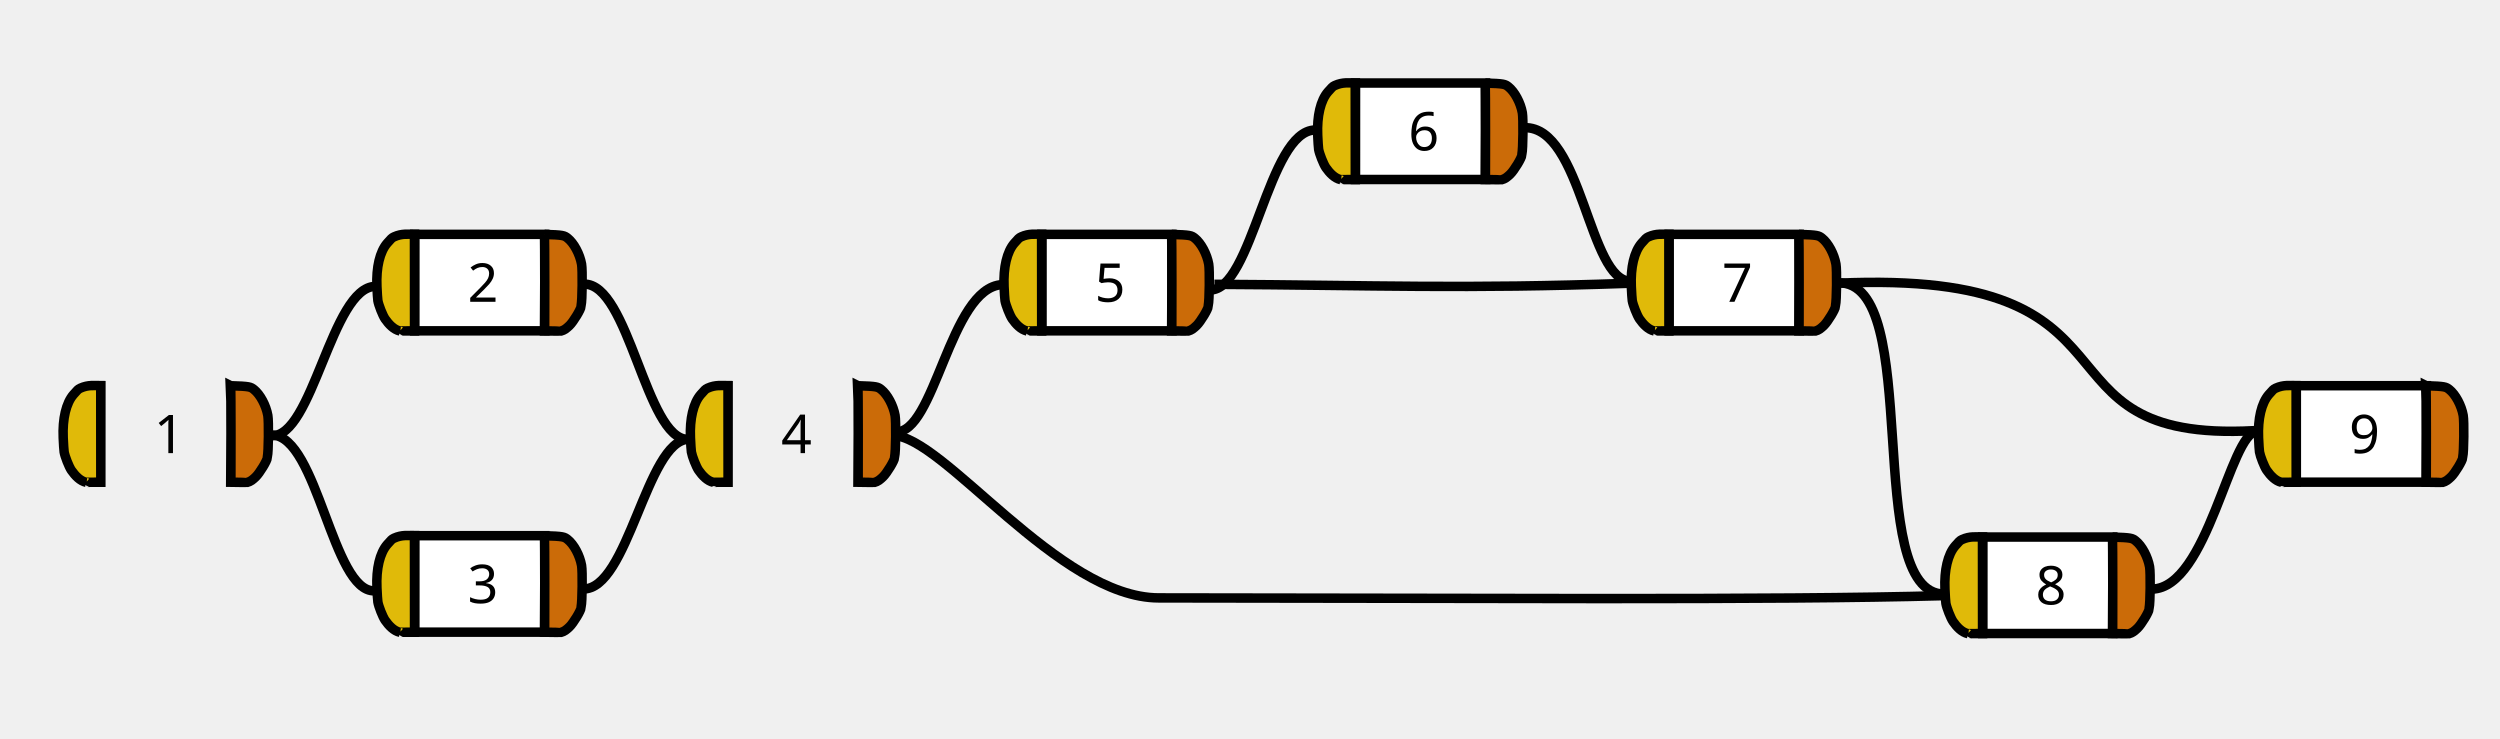
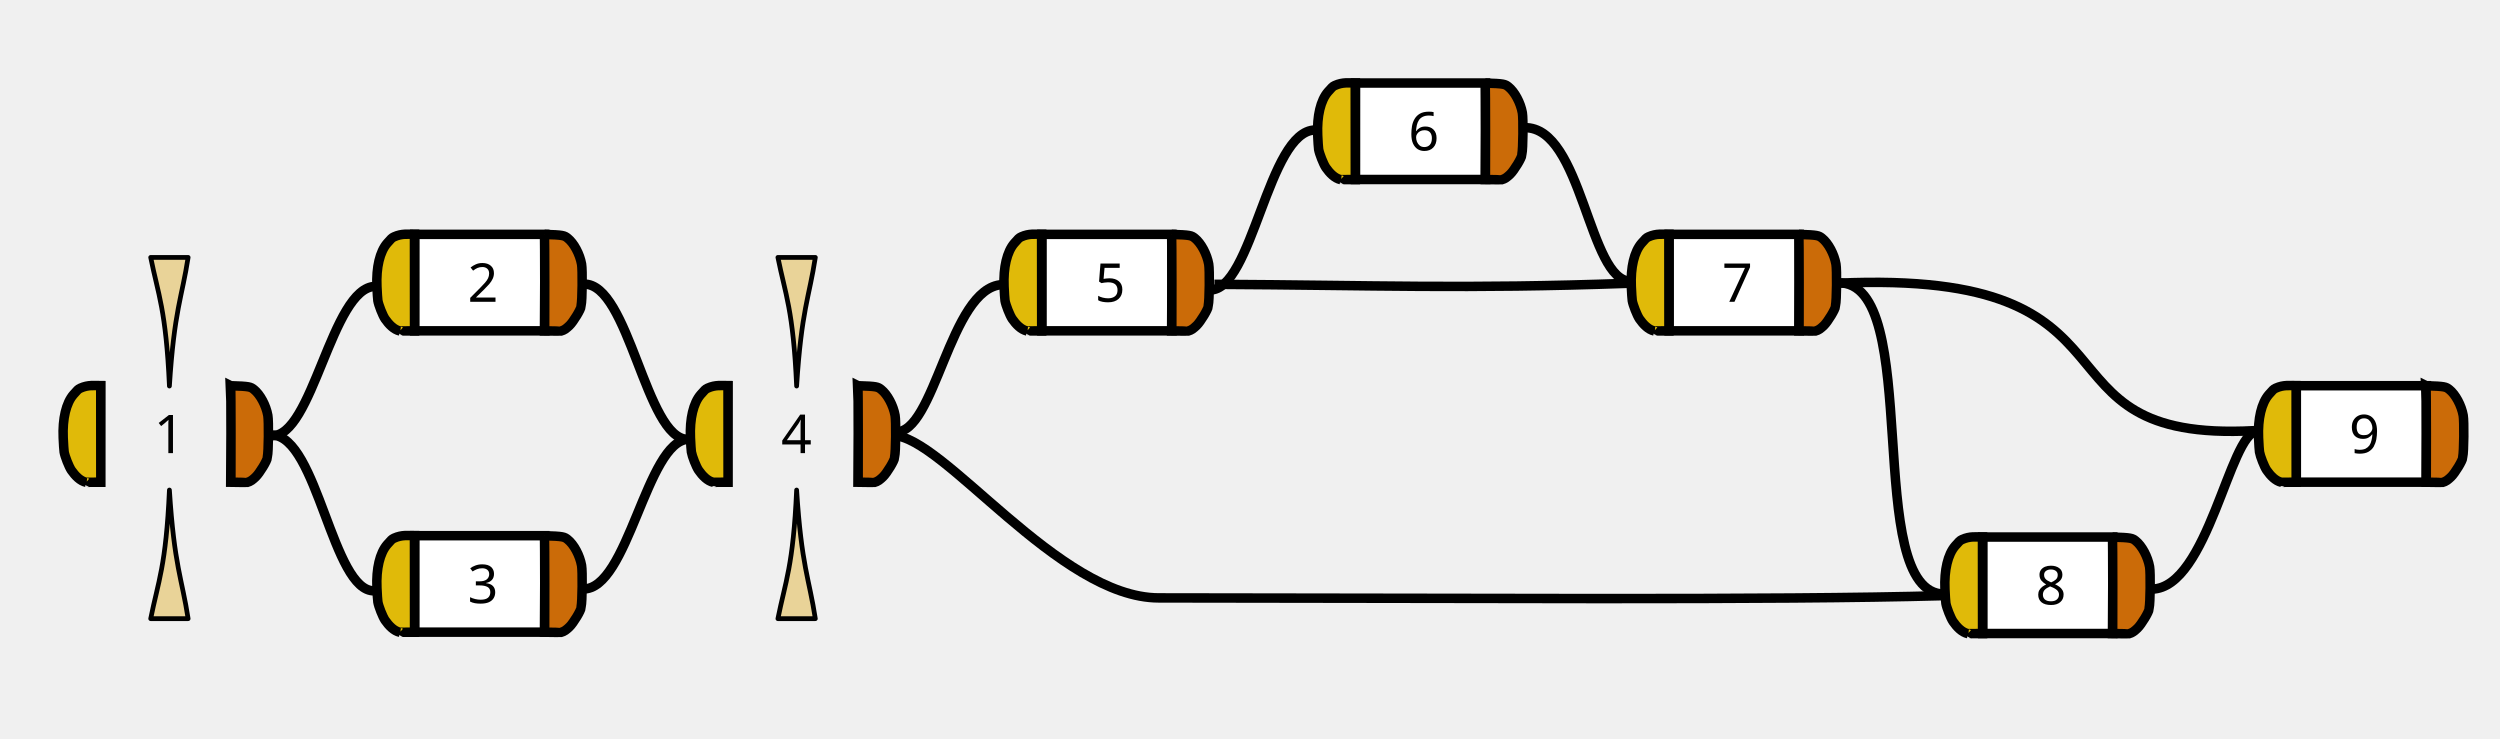
<svg xmlns="http://www.w3.org/2000/svg" width="210.921mm" height="62.269mm" viewBox="0 0 210.921 62.269" version="1.1" id="svg487">
  <defs id="defs484" />
  <ellipse style="display:none;opacity:0.972;fill:#c54600;fill-opacity:0.945;stroke:none;stroke-width:0.444;stroke-dasharray:none;stroke-opacity:1" id="path8530" ry="20.669" rx="26.982" cy="36.412" cx="40.937" />
  <g id="layer2" style="display:none">
    <rect style="font-variation-settings:normal;fill:#ffffff;fill-opacity:1;fill-rule:evenodd;stroke:#000000;stroke-width:0.801;stroke-linecap:butt;stroke-linejoin:miter;stroke-miterlimit:4;stroke-dasharray:none;stroke-dashoffset:0;stroke-opacity:1;stop-color:#000000" id="rect5864-9" width="10.977" height="8.14" x="61.289" y="32.551" ry="0" />
    <rect style="font-variation-settings:normal;fill:#ffffff;fill-opacity:1;fill-rule:evenodd;stroke:#000000;stroke-width:0.801;stroke-linecap:butt;stroke-linejoin:miter;stroke-miterlimit:4;stroke-dasharray:none;stroke-dashoffset:0;stroke-opacity:1;stop-color:#000000" id="rect5864" width="10.977" height="8.14" x="8.518" y="32.541" ry="0" />
  </g>
  <g id="layer3">
+     <g id="g3092">
+       <path style="opacity:1;fill:#dca100;fill-opacity:0.369;stroke:#000000;stroke-width:0.4;stroke-linecap:round;stroke-linejoin:round;stroke-dasharray:none;stroke-dashoffset:0.907;stop-color:#000000" d="m 15.872,52.196 c -0.52,-3.39 -1.166,-4.413 -1.579,-10.853 -0.285,6.452 -0.962,7.757 -1.579,10.853 z" id="path2627" />
+       <path style="opacity:1;fill:#dca100;fill-opacity:0.369;stroke:#000000;stroke-width:0.4;stroke-linecap:round;stroke-linejoin:round;stroke-dasharray:none;stroke-dashoffset:0.907;stop-color:#000000" d="m 15.872,21.717 c -0.52,3.39 -1.166,4.413 -1.579,10.853 -0.285,-6.452 -0.962,-7.757 -1.579,-10.853 z" id="path3088" />
+     </g>
    <rect style="font-variation-settings:normal;fill:#ffffff;fill-opacity:1;fill-rule:evenodd;stroke:#000000;stroke-width:0.801;stroke-linecap:butt;stroke-linejoin:miter;stroke-miterlimit:4;stroke-dasharray:none;stroke-dashoffset:0;stroke-opacity:1;stop-color:#000000" id="rect5864-7" width="10.977" height="8.14" x="193.738" y="32.541" ry="0" />
+     <g id="g3098" transform="translate(52.91667)">
+       <path style="opacity:1;fill:#dca100;fill-opacity:0.369;stroke:#000000;stroke-width:0.4;stroke-linecap:round;stroke-linejoin:round;stroke-dasharray:none;stroke-dashoffset:0.907;stop-color:#000000" d="m 15.872,52.196 c -0.52,-3.39 -1.166,-4.413 -1.579,-10.853 -0.285,6.452 -0.962,7.757 -1.579,10.853 z" id="path3094" />
+       <path style="opacity:1;fill:#dca100;fill-opacity:0.369;stroke:#000000;stroke-width:0.4;stroke-linecap:round;stroke-linejoin:round;stroke-dasharray:none;stroke-dashoffset:0.907;stop-color:#000000" d="m 15.872,21.717 c -0.52,3.39 -1.166,4.413 -1.579,10.853 -0.285,-6.452 -0.962,-7.757 -1.579,-10.853 z" id="path3096" />
+     </g>
  </g>
  <g id="layer1">
    <path style="fill:#e0ba09;fill-opacity:1;stroke:#000000;stroke-width:0.801;stroke-dasharray:none;stroke-opacity:1" d="M 7.269,40.693 C 6.757,40.578 6.339,40.13 6.021,39.676 5.816,39.372 5.473,38.504 5.412,38.131 5.392,38.007 5.356,37.469 5.333,36.936 5.263,35.322 5.578,33.999 6.203,33.28 6.516,32.921 6.595,32.833 6.775,32.751 7.448,32.445 7.977,32.539 8.499,32.538 c -0.004,0.15 0.006,8.143 0.006,8.143 -0.758,-0.009 -1.218,0.028 -1.237,0.012 z" id="path429-3" />
    <path style="fill:#cb6b08;fill-opacity:1;stroke:#000000;stroke-width:0.801;stroke-dasharray:none;stroke-opacity:1" d="m 19.469,32.543 c 1.597,0.047 1.671,0.095 1.949,0.313 0.53,0.417 1.029,1.346 1.179,2.197 0.086,0.489 0.058,3.115 -0.038,3.46 -0.008,0.029 -0.013,0.078 -0.012,0.109 0.012,0.211 -0.633,1.281 -0.97,1.607 -0.265,0.251 -0.431,0.394 -0.74,0.476 -0.047,0.012 -0.506,-0.019 -1.355,-0.024 0.016,-0.328 0.004,-7.939 -0.015,-8.139 z" id="path429" />
    <text xml:space="preserve" style="font-size:1.271px;fill:#000000;stroke-width:0.801;stroke-dasharray:none" x="12.983" y="38.231" id="text250">
      <tspan id="tspan248" style="font-style:normal;font-variant:normal;font-weight:normal;font-stretch:normal;font-size:4.521px;font-family:sans-serif;-inkscape-font-specification:'sans-serif, Normal';font-variant-ligatures:normal;font-variant-caps:normal;font-variant-numeric:normal;font-variant-east-asian:normal;stroke-width:0.801;stroke-dasharray:none" x="12.983" y="38.231">1</tspan>
    </text>
    <path style="fill:#e0ba09;fill-opacity:1;stroke:#000000;stroke-width:0.801;stroke-dasharray:none;stroke-opacity:1" d="m 60.189,40.693 c -0.511,-0.114 -0.93,-0.563 -1.247,-1.017 -0.206,-0.304 -0.548,-1.172 -0.61,-1.545 -0.02,-0.124 -0.056,-0.662 -0.079,-1.195 -0.07,-1.614 0.245,-2.937 0.871,-3.656 0.312,-0.359 0.392,-0.448 0.572,-0.529 0.672,-0.306 1.202,-0.212 1.724,-0.213 -0.004,0.15 0.006,8.143 0.006,8.143 -0.758,-0.009 -1.218,0.028 -1.237,0.012 z" id="path429-3-2" />
    <path style="fill:#cb6b08;fill-opacity:1;stroke:#000000;stroke-width:0.801;stroke-dasharray:none;stroke-opacity:1" d="m 72.389,32.543 c 1.597,0.047 1.671,0.095 1.949,0.313 0.53,0.417 1.029,1.346 1.179,2.197 0.086,0.489 0.058,3.115 -0.038,3.46 -0.008,0.029 -0.013,0.078 -0.012,0.109 0.012,0.211 -0.633,1.281 -0.97,1.607 -0.265,0.251 -0.431,0.394 -0.74,0.476 -0.047,0.012 -0.506,-0.019 -1.355,-0.024 0.016,-0.328 0.004,-7.939 -0.015,-8.139 z" id="path429-6" />
    <text xml:space="preserve" style="font-size:1.271px;fill:#000000;stroke-width:0.801;stroke-dasharray:none" x="65.903" y="38.231" id="text250-6">
      <tspan id="tspan248-4" style="font-style:normal;font-variant:normal;font-weight:normal;font-stretch:normal;font-size:4.521px;font-family:sans-serif;-inkscape-font-specification:'sans-serif, Normal';font-variant-ligatures:normal;font-variant-caps:normal;font-variant-numeric:normal;font-variant-east-asian:normal;stroke-width:0.801;stroke-dasharray:none" x="65.903" y="38.231">4</tspan>
    </text>
    <g id="g1240-9" transform="matrix(0.400442,0,0,0.400442,6.712796,-12.32908)" style="stroke-width:2;stroke-dasharray:none">
      <g id="g194-5" style="stroke-width:2;stroke-dasharray:none">
        <rect style="font-variation-settings:normal;fill:#ffffff;fill-opacity:1;fill-rule:evenodd;stroke:#000000;stroke-width:2;stroke-linecap:butt;stroke-linejoin:miter;stroke-miterlimit:4;stroke-dasharray:none;stroke-dashoffset:0;stroke-opacity:1;stop-color:#000000" id="rect5864-0" width="27.411" height="20.327" x="70.607" y="80.165" ry="0" />
        <path style="fill:#e0ba09;fill-opacity:1;stroke:#000000;stroke-width:2;stroke-dasharray:none;stroke-opacity:1" d="m 67.486,100.522 c -1.277,-0.286 -2.323,-1.405 -3.115,-2.538 -0.514,-0.76 -1.369,-2.927 -1.522,-3.858 -0.051,-0.309 -0.14,-1.652 -0.198,-2.985 -0.175,-4.031 0.612,-7.334 2.174,-9.129 0.78,-0.896 0.979,-1.118 1.428,-1.321 1.679,-0.764 3.002,-0.529 4.304,-0.533 -0.009,0.373 0.016,20.334 0.016,20.334 -1.892,-0.023 -3.042,0.071 -3.089,0.03 z" id="path429-3-4" />
        <path style="fill:#cb6b08;fill-opacity:1;stroke:#000000;stroke-width:2;stroke-dasharray:none;stroke-opacity:1" d="m 97.955,80.172 c 3.988,0.117 4.173,0.237 4.868,0.782 1.325,1.041 2.57,3.361 2.945,5.487 0.215,1.222 0.144,7.78 -0.095,8.641 -0.02,0.073 -0.033,0.195 -0.029,0.271 0.03,0.527 -1.581,3.198 -2.421,4.013 -0.662,0.626 -1.076,0.985 -1.847,1.188 -0.117,0.031 -1.265,-0.047 -3.383,-0.059 0.04,-0.82 0.01,-19.824 -0.038,-20.324 z" id="path429-8" />
      </g>
      <text xml:space="preserve" style="font-size:3.175px;fill:#000000;stroke-width:2;stroke-dasharray:none" x="81.756" y="94.374" id="text250-7">
        <tspan id="tspan248-1" style="font-style:normal;font-variant:normal;font-weight:normal;font-stretch:normal;font-size:11.289px;font-family:sans-serif;-inkscape-font-specification:'sans-serif, Normal';font-variant-ligatures:normal;font-variant-caps:normal;font-variant-numeric:normal;font-variant-east-asian:normal;stroke-width:2;stroke-dasharray:none" x="81.756" y="94.374">2</tspan>
      </text>
    </g>
    <g id="g1240-9-3" transform="matrix(0.400442,0,0,0.400442,6.712796,13.09308)" style="stroke-width:2;stroke-dasharray:none">
      <g id="g194-5-67" style="stroke-width:2;stroke-dasharray:none">
        <rect style="font-variation-settings:normal;fill:#ffffff;fill-opacity:1;fill-rule:evenodd;stroke:#000000;stroke-width:2;stroke-linecap:butt;stroke-linejoin:miter;stroke-miterlimit:4;stroke-dasharray:none;stroke-dashoffset:0;stroke-opacity:1;stop-color:#000000" id="rect5864-0-5" width="27.411" height="20.327" x="70.607" y="80.165" ry="0" />
        <path style="fill:#e0ba09;fill-opacity:1;stroke:#000000;stroke-width:2;stroke-dasharray:none;stroke-opacity:1" d="m 67.486,100.522 c -1.277,-0.286 -2.323,-1.405 -3.115,-2.538 -0.514,-0.76 -1.369,-2.927 -1.522,-3.858 -0.051,-0.309 -0.14,-1.652 -0.198,-2.985 -0.175,-4.031 0.612,-7.334 2.174,-9.129 0.78,-0.896 0.979,-1.118 1.428,-1.321 1.679,-0.764 3.002,-0.529 4.304,-0.533 -0.009,0.373 0.016,20.334 0.016,20.334 -1.892,-0.023 -3.042,0.071 -3.089,0.03 z" id="path429-3-4-3" />
        <path style="fill:#cb6b08;fill-opacity:1;stroke:#000000;stroke-width:2;stroke-dasharray:none;stroke-opacity:1" d="m 97.955,80.172 c 3.988,0.117 4.173,0.237 4.868,0.782 1.325,1.041 2.57,3.361 2.945,5.487 0.215,1.222 0.144,7.78 -0.095,8.641 -0.02,0.073 -0.033,0.195 -0.029,0.271 0.03,0.527 -1.581,3.198 -2.421,4.013 -0.662,0.626 -1.076,0.985 -1.847,1.188 -0.117,0.031 -1.265,-0.047 -3.383,-0.059 0.04,-0.82 0.01,-19.824 -0.038,-20.324 z" id="path429-8-5" />
      </g>
      <text xml:space="preserve" style="font-size:3.175px;fill:#000000;stroke-width:2;stroke-dasharray:none" x="81.756" y="94.374" id="text250-7-6">
        <tspan id="tspan248-1-2" style="font-style:normal;font-variant:normal;font-weight:normal;font-stretch:normal;font-size:11.289px;font-family:sans-serif;-inkscape-font-specification:'sans-serif, Normal';font-variant-ligatures:normal;font-variant-caps:normal;font-variant-numeric:normal;font-variant-east-asian:normal;stroke-width:2;stroke-dasharray:none" x="81.756" y="94.374">3</tspan>
      </text>
    </g>
    <path style="fill:#e0ba09;fill-opacity:1;stroke:#000000;stroke-width:0.801;stroke-dasharray:none;stroke-opacity:1" d="m 192.488,40.693 c -0.511,-0.114 -0.93,-0.563 -1.247,-1.017 -0.206,-0.304 -0.548,-1.172 -0.61,-1.545 -0.02,-0.124 -0.056,-0.662 -0.079,-1.195 -0.07,-1.614 0.245,-2.937 0.871,-3.656 0.312,-0.359 0.392,-0.448 0.572,-0.529 0.672,-0.306 1.202,-0.212 1.724,-0.213 -0.004,0.15 0.006,8.143 0.006,8.143 -0.758,-0.009 -1.218,0.028 -1.237,0.012 z" id="path429-3-22" />
    <path style="fill:#cb6b08;fill-opacity:1;stroke:#000000;stroke-width:0.801;stroke-dasharray:none;stroke-opacity:1" d="m 204.689,32.543 c 1.597,0.047 1.671,0.095 1.949,0.313 0.53,0.417 1.029,1.346 1.179,2.197 0.086,0.489 0.058,3.115 -0.038,3.46 -0.008,0.029 -0.013,0.078 -0.012,0.109 0.012,0.211 -0.633,1.281 -0.97,1.607 -0.265,0.251 -0.431,0.394 -0.74,0.476 -0.047,0.012 -0.506,-0.019 -1.355,-0.024 0.016,-0.328 0.004,-7.939 -0.015,-8.139 z" id="path429-61" />
    <text xml:space="preserve" style="font-size:1.271px;fill:#000000;stroke-width:0.801;stroke-dasharray:none" x="198.202" y="38.231" id="text250-0">
      <tspan id="tspan248-6" style="font-style:normal;font-variant:normal;font-weight:normal;font-stretch:normal;font-size:4.521px;font-family:sans-serif;-inkscape-font-specification:'sans-serif, Normal';font-variant-ligatures:normal;font-variant-caps:normal;font-variant-numeric:normal;font-variant-east-asian:normal;stroke-width:0.801;stroke-dasharray:none" x="198.202" y="38.231">9</tspan>
    </text>
    <g id="g1240-71" transform="matrix(0.400442,0,0,0.400442,139.0038,13.20742)" style="stroke-width:2;stroke-dasharray:none">
      <g id="g194-1" style="stroke-width:2;stroke-dasharray:none">
        <rect style="font-variation-settings:normal;fill:#ffffff;fill-opacity:1;fill-rule:evenodd;stroke:#000000;stroke-width:2;stroke-linecap:butt;stroke-linejoin:miter;stroke-miterlimit:4;stroke-dasharray:none;stroke-dashoffset:0;stroke-opacity:1;stop-color:#000000" id="rect5864-5" width="27.411" height="20.327" x="70.607" y="80.165" ry="0" />
        <path style="fill:#e0ba09;fill-opacity:1;stroke:#000000;stroke-width:2;stroke-dasharray:none;stroke-opacity:1" d="m 67.486,100.522 c -1.277,-0.286 -2.323,-1.405 -3.115,-2.538 -0.514,-0.76 -1.369,-2.927 -1.522,-3.858 -0.051,-0.309 -0.14,-1.652 -0.198,-2.985 -0.175,-4.031 0.612,-7.334 2.174,-9.129 0.78,-0.896 0.979,-1.118 1.428,-1.321 1.679,-0.764 3.002,-0.529 4.304,-0.533 -0.009,0.373 0.016,20.334 0.016,20.334 -1.892,-0.023 -3.042,0.071 -3.089,0.03 z" id="path429-3-97" />
        <path style="fill:#cb6b08;fill-opacity:1;stroke:#000000;stroke-width:2;stroke-dasharray:none;stroke-opacity:1" d="m 97.955,80.172 c 3.988,0.117 4.173,0.237 4.868,0.782 1.325,1.041 2.57,3.361 2.945,5.487 0.215,1.222 0.144,7.78 -0.095,8.641 -0.02,0.073 -0.033,0.195 -0.029,0.271 0.03,0.527 -1.581,3.198 -2.421,4.013 -0.662,0.626 -1.076,0.985 -1.847,1.188 -0.117,0.031 -1.265,-0.047 -3.383,-0.059 0.04,-0.82 0.01,-19.824 -0.038,-20.324 z" id="path429-7" />
      </g>
      <text xml:space="preserve" style="font-size:3.175px;fill:#000000;stroke-width:2;stroke-dasharray:none" x="81.756" y="94.374" id="text250-67">
        <tspan id="tspan248-3" style="font-style:normal;font-variant:normal;font-weight:normal;font-stretch:normal;font-size:11.289px;font-family:sans-serif;-inkscape-font-specification:'sans-serif, Normal';font-variant-ligatures:normal;font-variant-caps:normal;font-variant-numeric:normal;font-variant-east-asian:normal;stroke-width:2;stroke-dasharray:none" x="81.756" y="94.374">8</tspan>
      </text>
    </g>
    <g id="g1240-65" transform="matrix(0.400442,0,0,0.400442,112.5439,-12.32908)" style="stroke-width:2;stroke-dasharray:none">
      <g id="g194-6" style="stroke-width:2;stroke-dasharray:none">
        <rect style="font-variation-settings:normal;fill:#ffffff;fill-opacity:1;fill-rule:evenodd;stroke:#000000;stroke-width:2;stroke-linecap:butt;stroke-linejoin:miter;stroke-miterlimit:4;stroke-dasharray:none;stroke-dashoffset:0;stroke-opacity:1;stop-color:#000000" id="rect5864-3" width="27.411" height="20.327" x="70.607" y="80.165" ry="0" />
        <path style="fill:#e0ba09;fill-opacity:1;stroke:#000000;stroke-width:2;stroke-dasharray:none;stroke-opacity:1" d="m 67.486,100.522 c -1.277,-0.286 -2.323,-1.405 -3.115,-2.538 -0.514,-0.76 -1.369,-2.927 -1.522,-3.858 -0.051,-0.309 -0.14,-1.652 -0.198,-2.985 -0.175,-4.031 0.612,-7.334 2.174,-9.129 0.78,-0.896 0.979,-1.118 1.428,-1.321 1.679,-0.764 3.002,-0.529 4.304,-0.533 -0.009,0.373 0.016,20.334 0.016,20.334 -1.892,-0.023 -3.042,0.071 -3.089,0.03 z" id="path429-3-94" />
        <path style="fill:#cb6b08;fill-opacity:1;stroke:#000000;stroke-width:2;stroke-dasharray:none;stroke-opacity:1" d="m 97.955,80.172 c 3.988,0.117 4.173,0.237 4.868,0.782 1.325,1.041 2.57,3.361 2.945,5.487 0.215,1.222 0.144,7.78 -0.095,8.641 -0.02,0.073 -0.033,0.195 -0.029,0.271 0.03,0.527 -1.581,3.198 -2.421,4.013 -0.662,0.626 -1.076,0.985 -1.847,1.188 -0.117,0.031 -1.265,-0.047 -3.383,-0.059 0.04,-0.82 0.01,-19.824 -0.038,-20.324 z" id="path429-81" />
      </g>
      <text xml:space="preserve" style="font-size:3.175px;fill:#000000;stroke-width:2;stroke-dasharray:none" x="81.756" y="94.374" id="text250-2">
        <tspan id="tspan248-9" style="font-style:normal;font-variant:normal;font-weight:normal;font-stretch:normal;font-size:11.289px;font-family:sans-serif;-inkscape-font-specification:'sans-serif, Normal';font-variant-ligatures:normal;font-variant-caps:normal;font-variant-numeric:normal;font-variant-east-asian:normal;stroke-width:2;stroke-dasharray:none" x="81.756" y="94.374">7</tspan>
      </text>
    </g>
    <g id="g1240-3" transform="matrix(0.400442,0,0,0.400442,86.08394,-25.09733)" style="stroke-width:2;stroke-dasharray:none">
      <g id="g194-9" style="stroke-width:2;stroke-dasharray:none">
        <rect style="font-variation-settings:normal;fill:#ffffff;fill-opacity:1;fill-rule:evenodd;stroke:#000000;stroke-width:2;stroke-linecap:butt;stroke-linejoin:miter;stroke-miterlimit:4;stroke-dasharray:none;stroke-dashoffset:0;stroke-opacity:1;stop-color:#000000" id="rect5864-08" width="27.411" height="20.327" x="70.607" y="80.165" ry="0" />
        <path style="fill:#e0ba09;fill-opacity:1;stroke:#000000;stroke-width:2;stroke-dasharray:none;stroke-opacity:1" d="m 67.486,100.522 c -1.277,-0.286 -2.323,-1.405 -3.115,-2.538 -0.514,-0.76 -1.369,-2.927 -1.522,-3.858 -0.051,-0.309 -0.14,-1.652 -0.198,-2.985 -0.175,-4.031 0.612,-7.334 2.174,-9.129 0.78,-0.896 0.979,-1.118 1.428,-1.321 1.679,-0.764 3.002,-0.529 4.304,-0.533 -0.009,0.373 0.016,20.334 0.016,20.334 -1.892,-0.023 -3.042,0.071 -3.089,0.03 z" id="path429-3-8" />
        <path style="fill:#cb6b08;fill-opacity:1;stroke:#000000;stroke-width:2;stroke-dasharray:none;stroke-opacity:1" d="m 97.955,80.172 c 3.988,0.117 4.173,0.237 4.868,0.782 1.325,1.041 2.57,3.361 2.945,5.487 0.215,1.222 0.144,7.78 -0.095,8.641 -0.02,0.073 -0.033,0.195 -0.029,0.271 0.03,0.527 -1.581,3.198 -2.421,4.013 -0.662,0.626 -1.076,0.985 -1.847,1.188 -0.117,0.031 -1.265,-0.047 -3.383,-0.059 0.04,-0.82 0.01,-19.824 -0.038,-20.324 z" id="path429-5" />
      </g>
      <text xml:space="preserve" style="font-size:3.175px;fill:#000000;stroke-width:2;stroke-dasharray:none" x="81.756" y="94.374" id="text250-09">
        <tspan id="tspan248-63" style="font-style:normal;font-variant:normal;font-weight:normal;font-stretch:normal;font-size:11.289px;font-family:sans-serif;-inkscape-font-specification:'sans-serif, Normal';font-variant-ligatures:normal;font-variant-caps:normal;font-variant-numeric:normal;font-variant-east-asian:normal;stroke-width:2;stroke-dasharray:none" x="81.756" y="94.374">6</tspan>
      </text>
    </g>
    <g id="g1240-8" transform="matrix(0.400442,0,0,0.400442,59.62401,-12.32908)" style="stroke-width:2;stroke-dasharray:none">
      <g id="g194-56" style="stroke-width:2;stroke-dasharray:none">
        <rect style="font-variation-settings:normal;fill:#ffffff;fill-opacity:1;fill-rule:evenodd;stroke:#000000;stroke-width:2;stroke-linecap:butt;stroke-linejoin:miter;stroke-miterlimit:4;stroke-dasharray:none;stroke-dashoffset:0;stroke-opacity:1;stop-color:#000000" id="rect5864-1" width="27.411" height="20.327" x="70.607" y="80.165" ry="0" />
        <path style="fill:#e0ba09;fill-opacity:1;stroke:#000000;stroke-width:2;stroke-dasharray:none;stroke-opacity:1" d="m 67.486,100.522 c -1.277,-0.286 -2.323,-1.405 -3.115,-2.538 -0.514,-0.76 -1.369,-2.927 -1.522,-3.858 -0.051,-0.309 -0.14,-1.652 -0.198,-2.985 -0.175,-4.031 0.612,-7.334 2.174,-9.129 0.78,-0.896 0.979,-1.118 1.428,-1.321 1.679,-0.764 3.002,-0.529 4.304,-0.533 -0.009,0.373 0.016,20.334 0.016,20.334 -1.892,-0.023 -3.042,0.071 -3.089,0.03 z" id="path429-3-1" />
        <path style="fill:#cb6b08;fill-opacity:1;stroke:#000000;stroke-width:2;stroke-dasharray:none;stroke-opacity:1" d="m 97.955,80.172 c 3.988,0.117 4.173,0.237 4.868,0.782 1.325,1.041 2.57,3.361 2.945,5.487 0.215,1.222 0.144,7.78 -0.095,8.641 -0.02,0.073 -0.033,0.195 -0.029,0.271 0.03,0.527 -1.581,3.198 -2.421,4.013 -0.662,0.626 -1.076,0.985 -1.847,1.188 -0.117,0.031 -1.265,-0.047 -3.383,-0.059 0.04,-0.82 0.01,-19.824 -0.038,-20.324 z" id="path429-59" />
      </g>
      <text xml:space="preserve" style="font-size:3.175px;fill:#000000;stroke-width:2;stroke-dasharray:none" x="81.756" y="94.374" id="text250-8">
        <tspan id="tspan248-48" style="font-style:normal;font-variant:normal;font-weight:normal;font-stretch:normal;font-size:11.289px;font-family:sans-serif;-inkscape-font-specification:'sans-serif, Normal';font-variant-ligatures:normal;font-variant-caps:normal;font-variant-numeric:normal;font-variant-east-asian:normal;stroke-width:2;stroke-dasharray:none" x="81.756" y="94.374">5</tspan>
      </text>
    </g>
    <path style="fill:none;stroke:#000000;stroke-width:0.801;stroke-dasharray:none;stroke-opacity:1" d="m 22.882,36.754 c 3.5,0.264 5.084,-12.541 8.782,-12.592" id="path1618" />
    <path style="fill:none;stroke:#000000;stroke-width:0.801;stroke-dasharray:none;stroke-opacity:1" d="m 49.253,23.972 c 3.82,-0.123 5.237,13.105 8.775,13.096" id="path1618-3" />
    <path style="fill:none;stroke:#000000;stroke-width:0.801;stroke-dasharray:none;stroke-opacity:1" d="m 128.617,10.771 c 4.892,-0.107 5.408,13.024 8.98,12.951" id="path1618-3-4" />
    <path style="fill:none;stroke:#000000;stroke-width:0.801;stroke-dasharray:none;stroke-opacity:1" d="m 75.507,36.428 c 3.373,0.326 4.601,-12.161 9.034,-12.414" id="path1618-0" />
    <path style="fill:none;stroke:#000000;stroke-width:0.801;stroke-dasharray:none;stroke-opacity:1" d="m 102.06,24.467 c 3.624,0.096 4.908,-13.473 8.902,-13.499" id="path1618-4" />
    <path style="fill:none;stroke:#000000;stroke-width:0.801;stroke-dasharray:none;stroke-opacity:1" d="m 181.573,49.702 c 4.701,-0.115 6.558,-13.197 8.826,-13.301" id="path1618-44" />
    <path style="fill:none;stroke:#000000;stroke-width:0.801;stroke-dasharray:none;stroke-opacity:1" d="m 22.98,36.703 c 3.826,0.146 5.07,13.251 8.607,13.144" id="path1819" />
    <path style="fill:none;stroke:#000000;stroke-width:0.801;stroke-dasharray:none;stroke-opacity:1" d="m 49.17,49.688 c 3.826,0.146 5.367,-12.52 8.904,-12.627" id="path1819-9" />
    <path style="fill:none;stroke:#000000;stroke-width:0.801;stroke-dasharray:none;stroke-opacity:1" d="m 102.456,23.988 c 13.839,0.073 20.892,0.409 34.905,-0.086" id="path1819-7" />
    <path style="fill:none;stroke:#000000;stroke-width:0.801;stroke-dasharray:none;stroke-opacity:1" d="m 75.318,36.741 c 4.232,-0.014 13.974,13.7 22.446,13.703 25.572,0.009 52.122,0.207 66.118,-0.188" id="path1881" />
    <path style="fill:none;stroke:#000000;stroke-width:0.801;stroke-dasharray:none;stroke-opacity:1" d="m 155.08,23.863 c 7.338,-0.183 1.898,26.232 8.96,26.258" id="path1883" />
    <path style="fill:none;stroke:#000000;stroke-width:0.801;stroke-dasharray:none;stroke-opacity:1" d="m 155.015,23.896 c 27.401,-1.241 15.403,13.506 35.17,12.438" id="path1885" />
  </g>
</svg>
